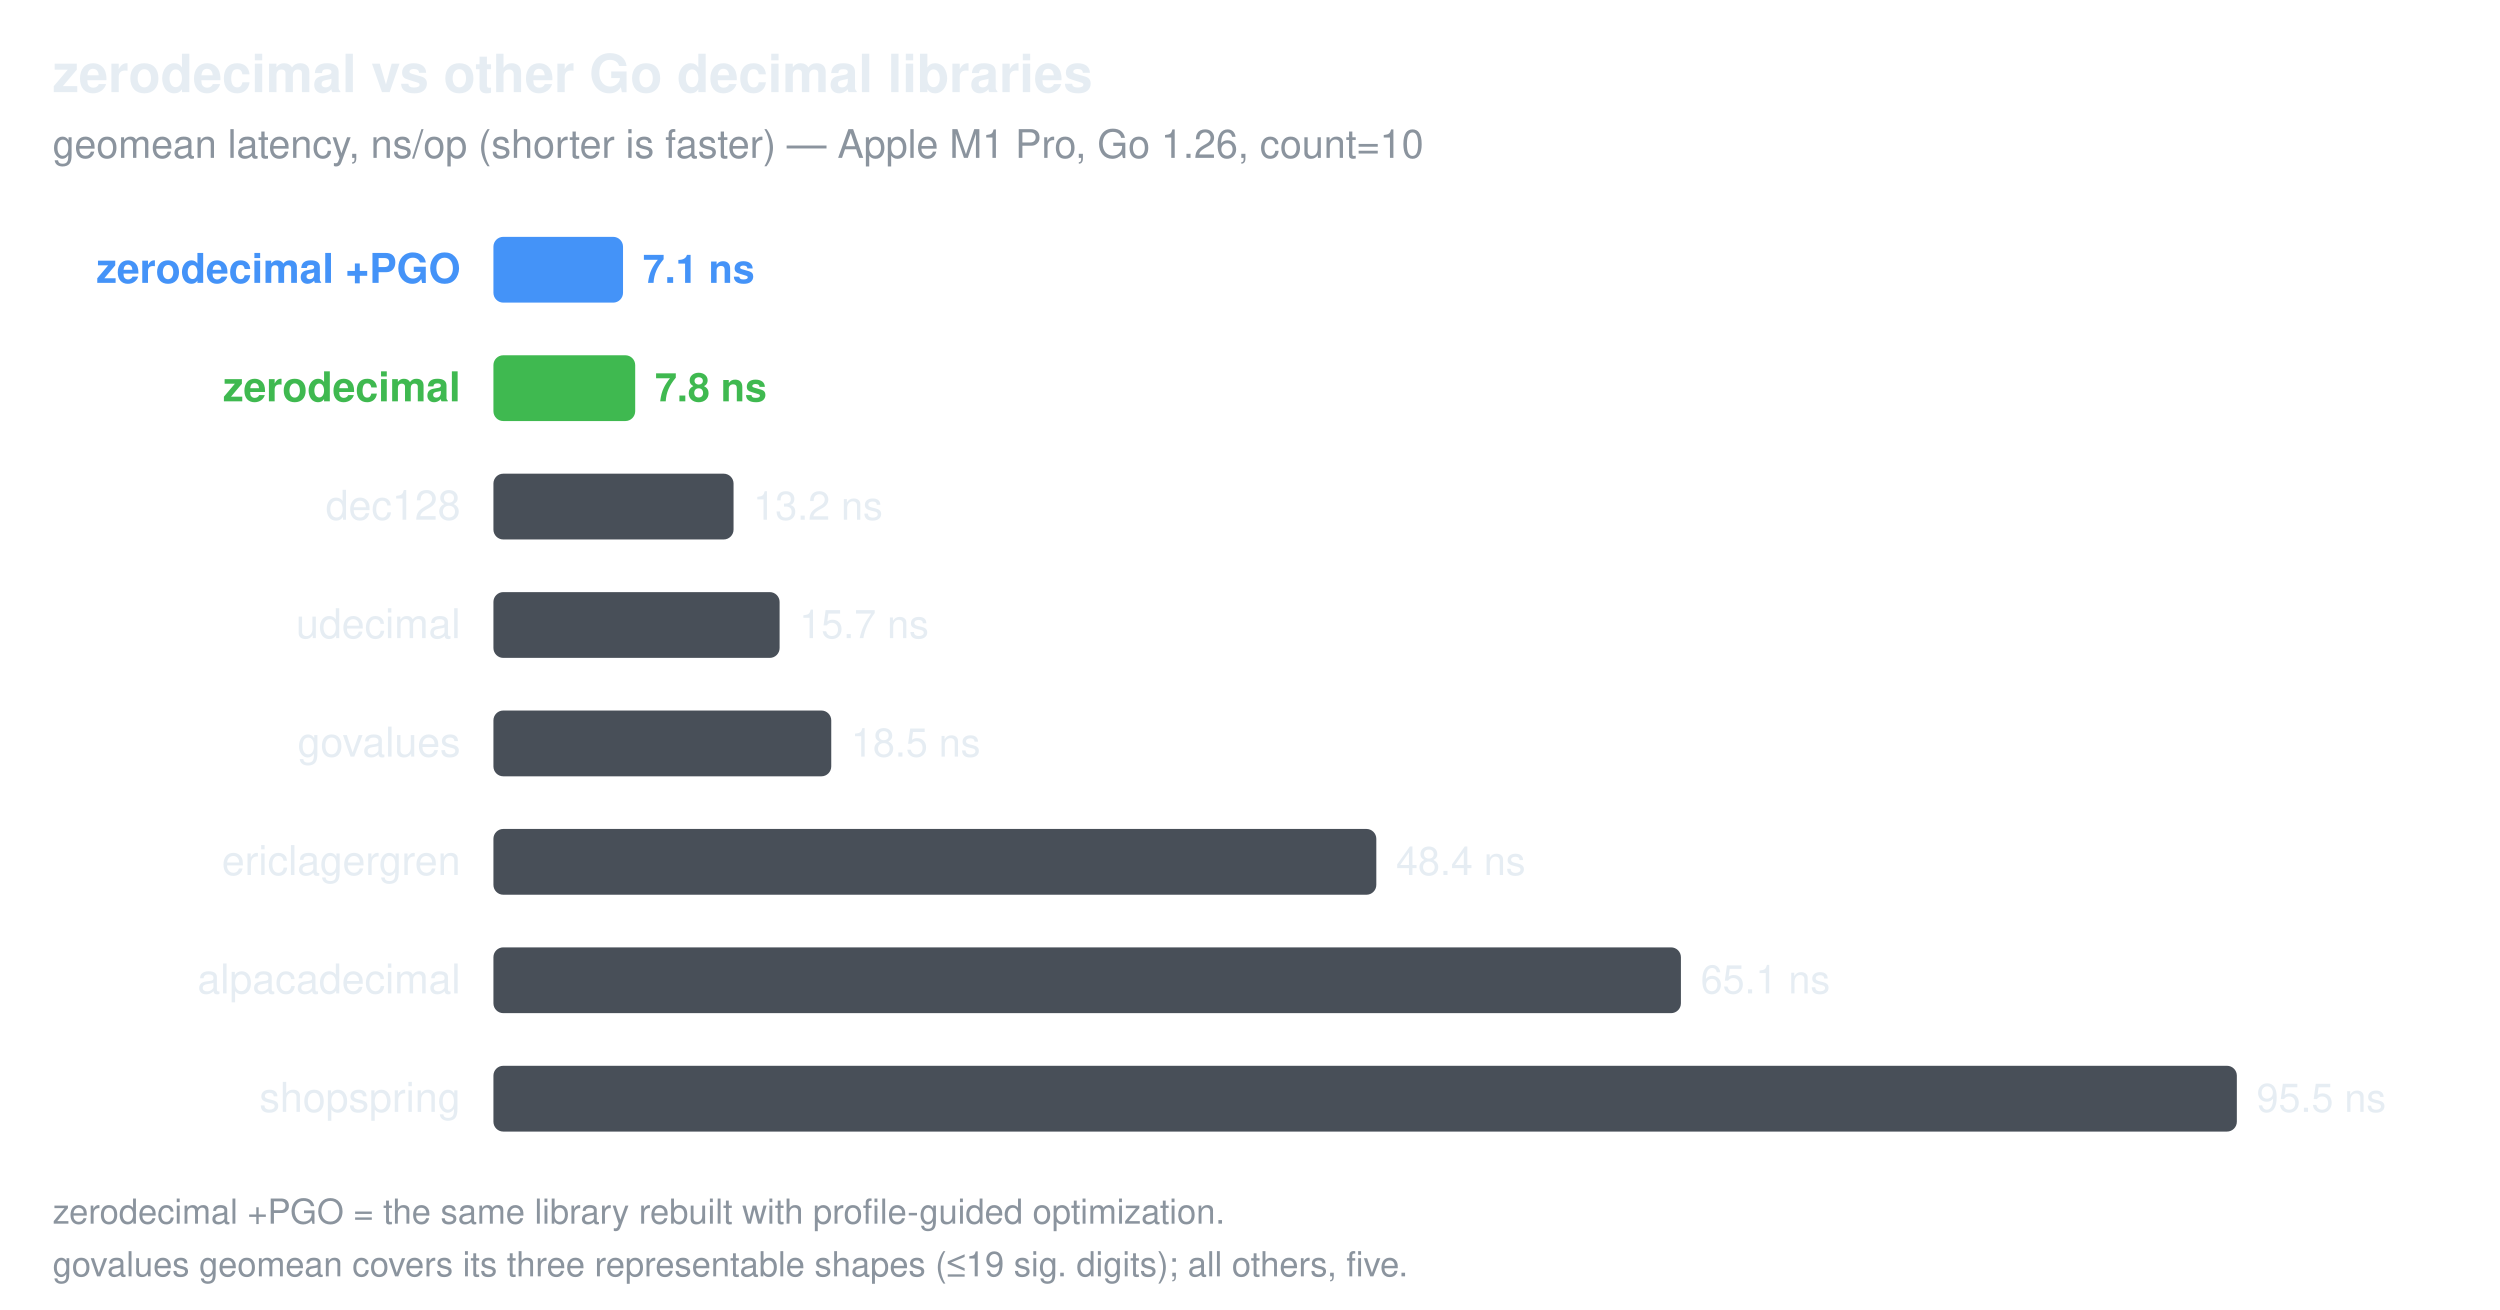
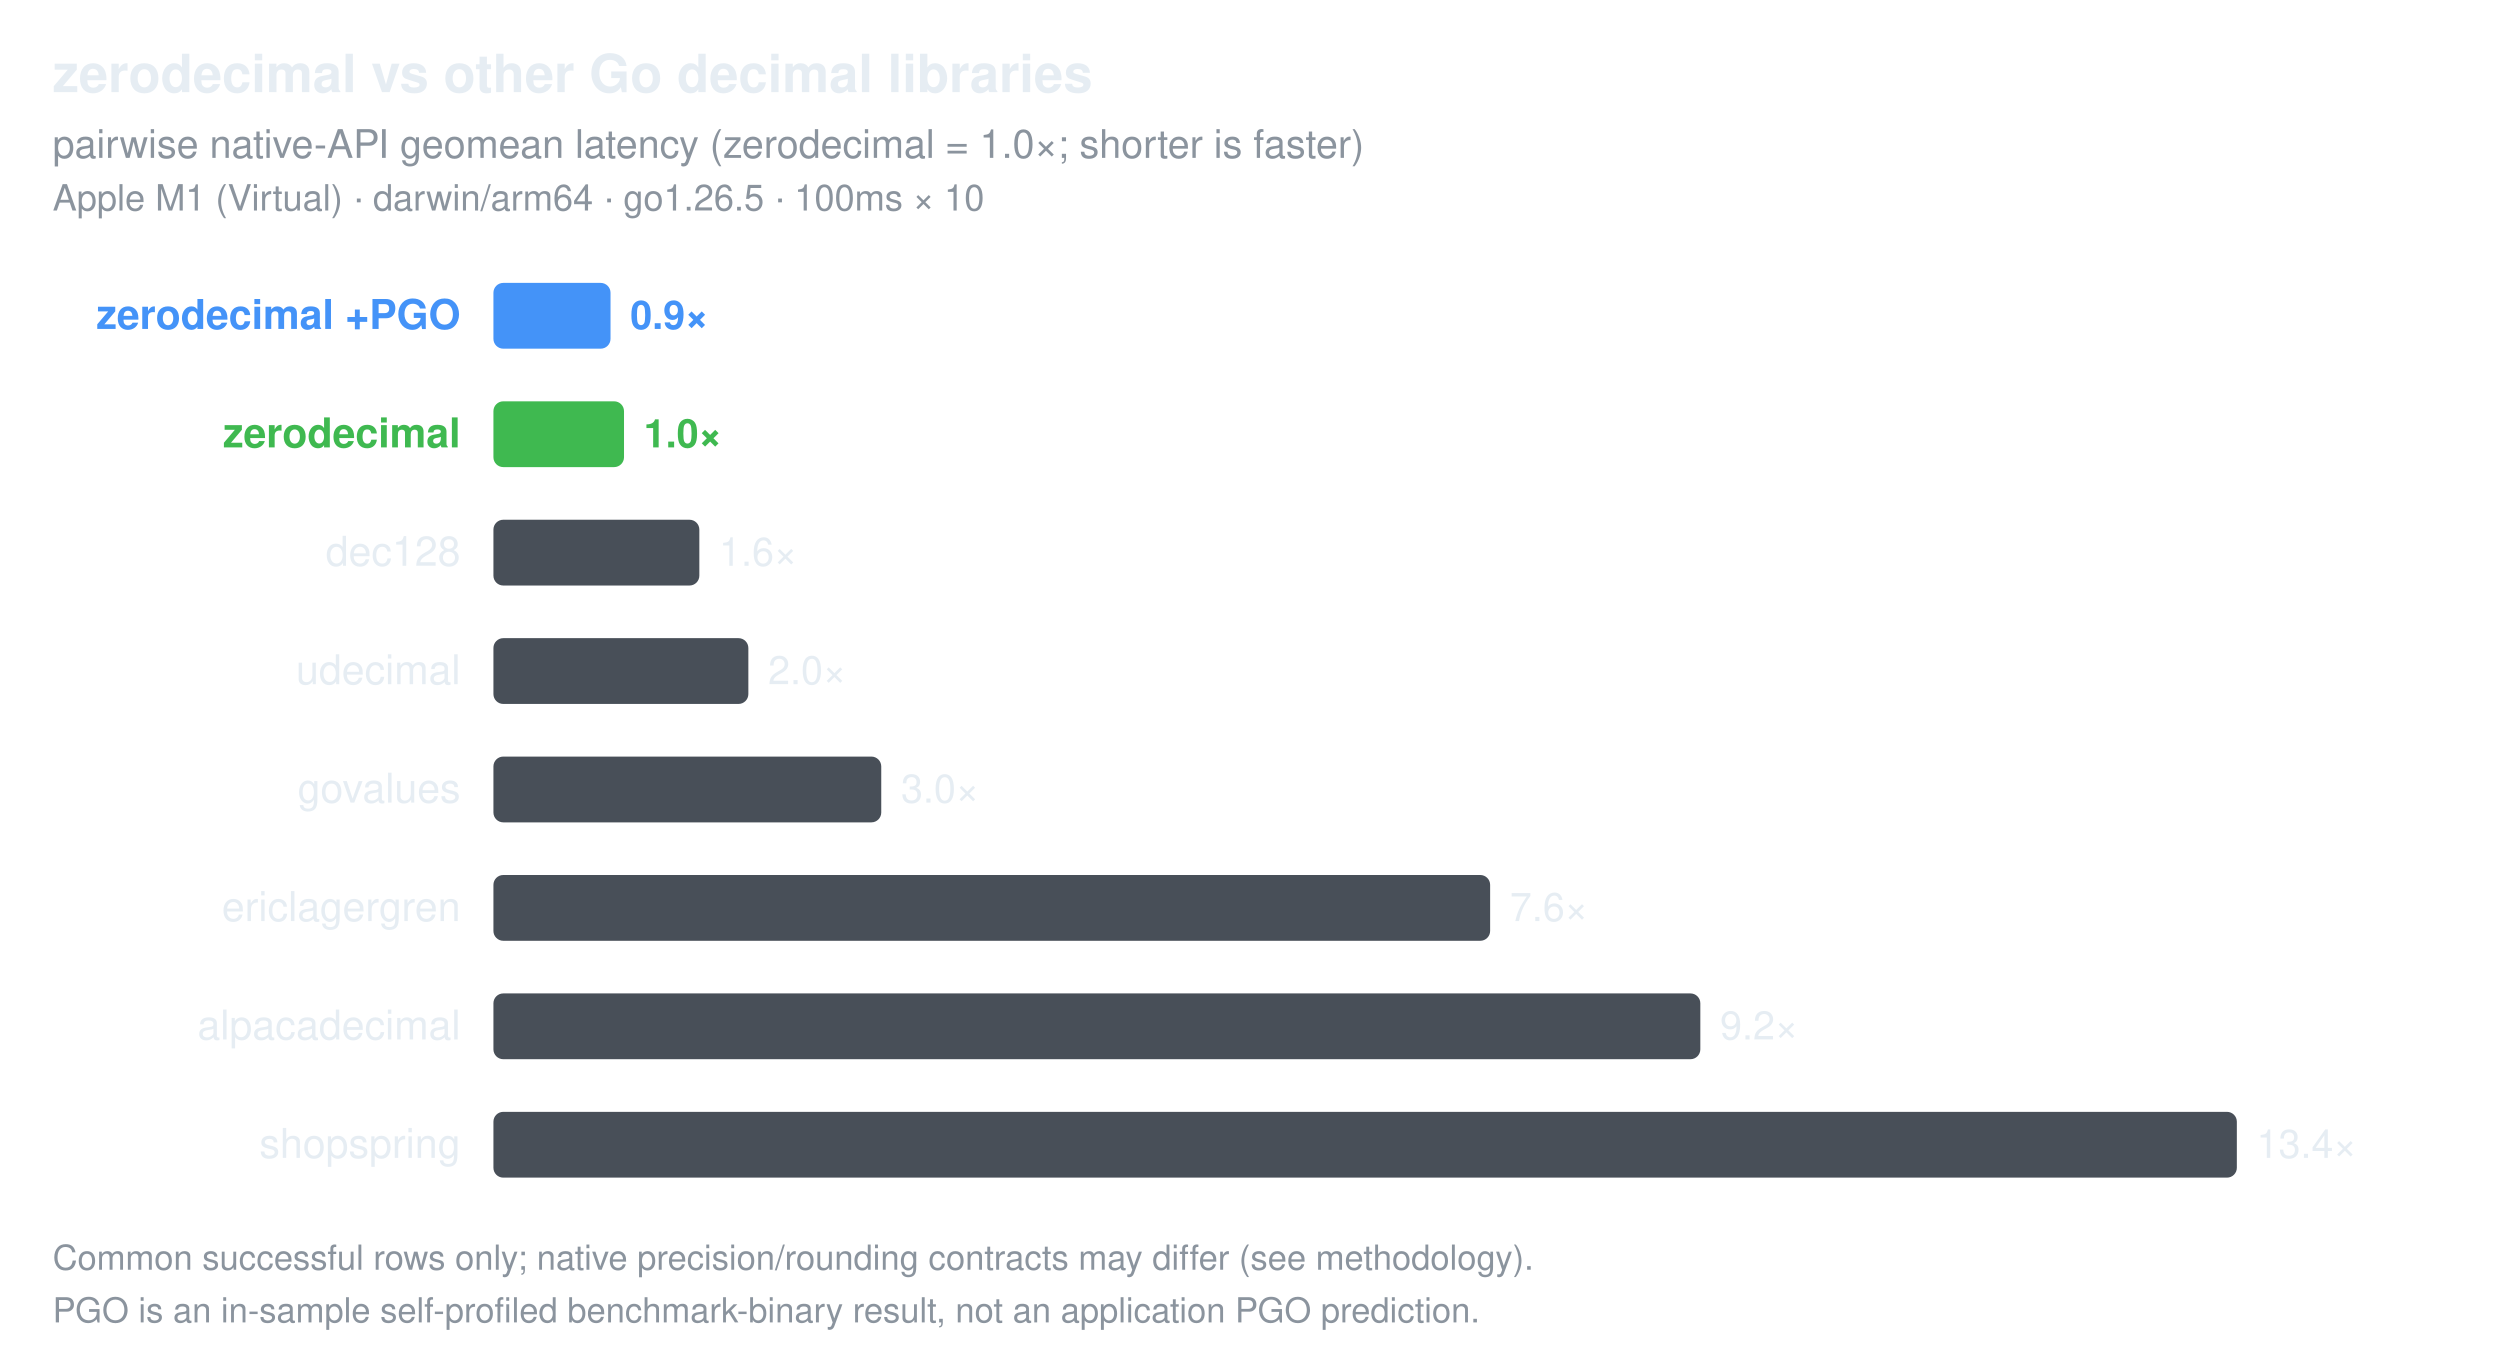
- <svg xmlns="http://www.w3.org/2000/svg" width="760" height="398" viewBox="0 0 760 398" font-family="-apple-system,Segoe UI,Helvetica,Arial,sans-serif">
+ <svg xmlns="http://www.w3.org/2000/svg" width="760" height="412" viewBox="0 0 760 412" font-family="-apple-system,Segoe UI,Helvetica,Arial,sans-serif">
  <text x="16" y="28" font-size="16" font-weight="700" fill="#e6edf3">zerodecimal vs other Go decimal libraries</text>
-   <text x="16" y="48" font-size="12" fill="#8b949e">geomean latency, ns/op (shorter is faster) — Apple M1 Pro, Go 1.26, count=10</text>
-   <text x="140" y="86" font-size="12.5" font-weight="700" fill="#4493f8" text-anchor="end">zerodecimal +PGO</text>
-   <rect x="150" y="72" width="39.4" height="20" rx="3" fill="#4493f8" />
-   <text x="195.4" y="86" font-size="12" font-weight="700" fill="#4493f8">7.1 ns</text>
-   <text x="140" y="122" font-size="12.5" font-weight="700" fill="#3fb950" text-anchor="end">zerodecimal</text>
-   <rect x="150" y="108" width="43.1" height="20" rx="3" fill="#3fb950" />
-   <text x="199.1" y="122" font-size="12" font-weight="700" fill="#3fb950">7.8 ns</text>
-   <text x="140" y="158" font-size="12.5" font-weight="400" fill="#e6edf3" text-anchor="end">dec128</text>
-   <rect x="150" y="144" width="73.0" height="20" rx="3" fill="#484f58" />
-   <text x="229.0" y="158" font-size="12" font-weight="400" fill="#e6edf3">13.2 ns</text>
-   <text x="140" y="194" font-size="12.5" font-weight="400" fill="#e6edf3" text-anchor="end">udecimal</text>
-   <rect x="150" y="180" width="87.0" height="20" rx="3" fill="#484f58" />
-   <text x="243.0" y="194" font-size="12" font-weight="400" fill="#e6edf3">15.7 ns</text>
-   <text x="140" y="230" font-size="12.5" font-weight="400" fill="#e6edf3" text-anchor="end">govalues</text>
-   <rect x="150" y="216" width="102.7" height="20" rx="3" fill="#484f58" />
-   <text x="258.7" y="230" font-size="12" font-weight="400" fill="#e6edf3">18.5 ns</text>
-   <text x="140" y="266" font-size="12.5" font-weight="400" fill="#e6edf3" text-anchor="end">ericlagergren</text>
-   <rect x="150" y="252" width="268.4" height="20" rx="3" fill="#484f58" />
-   <text x="424.4" y="266" font-size="12" font-weight="400" fill="#e6edf3">48.4 ns</text>
-   <text x="140" y="302" font-size="12.5" font-weight="400" fill="#e6edf3" text-anchor="end">alpacadecimal</text>
-   <rect x="150" y="288" width="361.0" height="20" rx="3" fill="#484f58" />
-   <text x="517.0" y="302" font-size="12" font-weight="400" fill="#e6edf3">65.1 ns</text>
-   <text x="140" y="338" font-size="12.5" font-weight="400" fill="#e6edf3" text-anchor="end">shopspring</text>
-   <rect x="150" y="324" width="530.0" height="20" rx="3" fill="#484f58" />
-   <text x="686.0" y="338" font-size="12" font-weight="400" fill="#e6edf3">95.5 ns</text>
-   <text x="16" y="372" font-size="10.5" fill="#8b949e">zerodecimal +PGO = the same library rebuilt with profile-guided optimization.</text>
-   <text x="16" y="388" font-size="10.5" fill="#8b949e">govalues geomean covers its three representable shapes (≤19 sig. digits); all others, five.</text>
+   <text x="16" y="48" font-size="12" fill="#8b949e">pairwise native-API geomean latency (zerodecimal = 1.0×; shorter is faster)</text>
+   <text x="16" y="64" font-size="11" fill="#8b949e">Apple M1 (Virtual) · darwin/arm64 · go1.26.5 · 100ms × 10</text>
+   <text x="140" y="100" font-size="12.5" font-weight="700" fill="#4493f8" text-anchor="end">zerodecimal +PGO</text>
+   <rect x="150" y="86" width="35.6" height="20" rx="3" fill="#4493f8" />
+   <text x="191.6" y="100" font-size="12" font-weight="700" fill="#4493f8">0.9×</text>
+   <text x="140" y="136" font-size="12.5" font-weight="700" fill="#3fb950" text-anchor="end">zerodecimal</text>
+   <rect x="150" y="122" width="39.7" height="20" rx="3" fill="#3fb950" />
+   <text x="195.7" y="136" font-size="12" font-weight="700" fill="#3fb950">1.0×</text>
+   <text x="140" y="172" font-size="12.5" font-weight="400" fill="#e6edf3" text-anchor="end">dec128</text>
+   <rect x="150" y="158" width="62.6" height="20" rx="3" fill="#484f58" />
+   <text x="218.6" y="172" font-size="12" font-weight="400" fill="#e6edf3">1.6×</text>
+   <text x="140" y="208" font-size="12.5" font-weight="400" fill="#e6edf3" text-anchor="end">udecimal</text>
+   <rect x="150" y="194" width="77.5" height="20" rx="3" fill="#484f58" />
+   <text x="233.5" y="208" font-size="12" font-weight="400" fill="#e6edf3">2.0×</text>
+   <text x="140" y="244" font-size="12.5" font-weight="400" fill="#e6edf3" text-anchor="end">govalues</text>
+   <rect x="150" y="230" width="117.9" height="20" rx="3" fill="#484f58" />
+   <text x="273.9" y="244" font-size="12" font-weight="400" fill="#e6edf3">3.0×</text>
+   <text x="140" y="280" font-size="12.5" font-weight="400" fill="#e6edf3" text-anchor="end">ericlagergren</text>
+   <rect x="150" y="266" width="303.0" height="20" rx="3" fill="#484f58" />
+   <text x="459.0" y="280" font-size="12" font-weight="400" fill="#e6edf3">7.6×</text>
+   <text x="140" y="316" font-size="12.5" font-weight="400" fill="#e6edf3" text-anchor="end">alpacadecimal</text>
+   <rect x="150" y="302" width="366.9" height="20" rx="3" fill="#484f58" />
+   <text x="522.9" y="316" font-size="12" font-weight="400" fill="#e6edf3">9.2×</text>
+   <text x="140" y="352" font-size="12.5" font-weight="400" fill="#e6edf3" text-anchor="end">shopspring</text>
+   <rect x="150" y="338" width="530.0" height="20" rx="3" fill="#484f58" />
+   <text x="686.0" y="352" font-size="12" font-weight="400" fill="#e6edf3">13.4×</text>
+   <text x="16" y="386" font-size="10.5" fill="#8b949e">Common successful rows only; native precision/rounding contracts may differ (see methodology).</text>
+   <text x="16" y="402" font-size="10.5" fill="#8b949e">PGO is an in-sample self-profiled benchmark-binary result, not an application PGO prediction.</text>
</svg>
